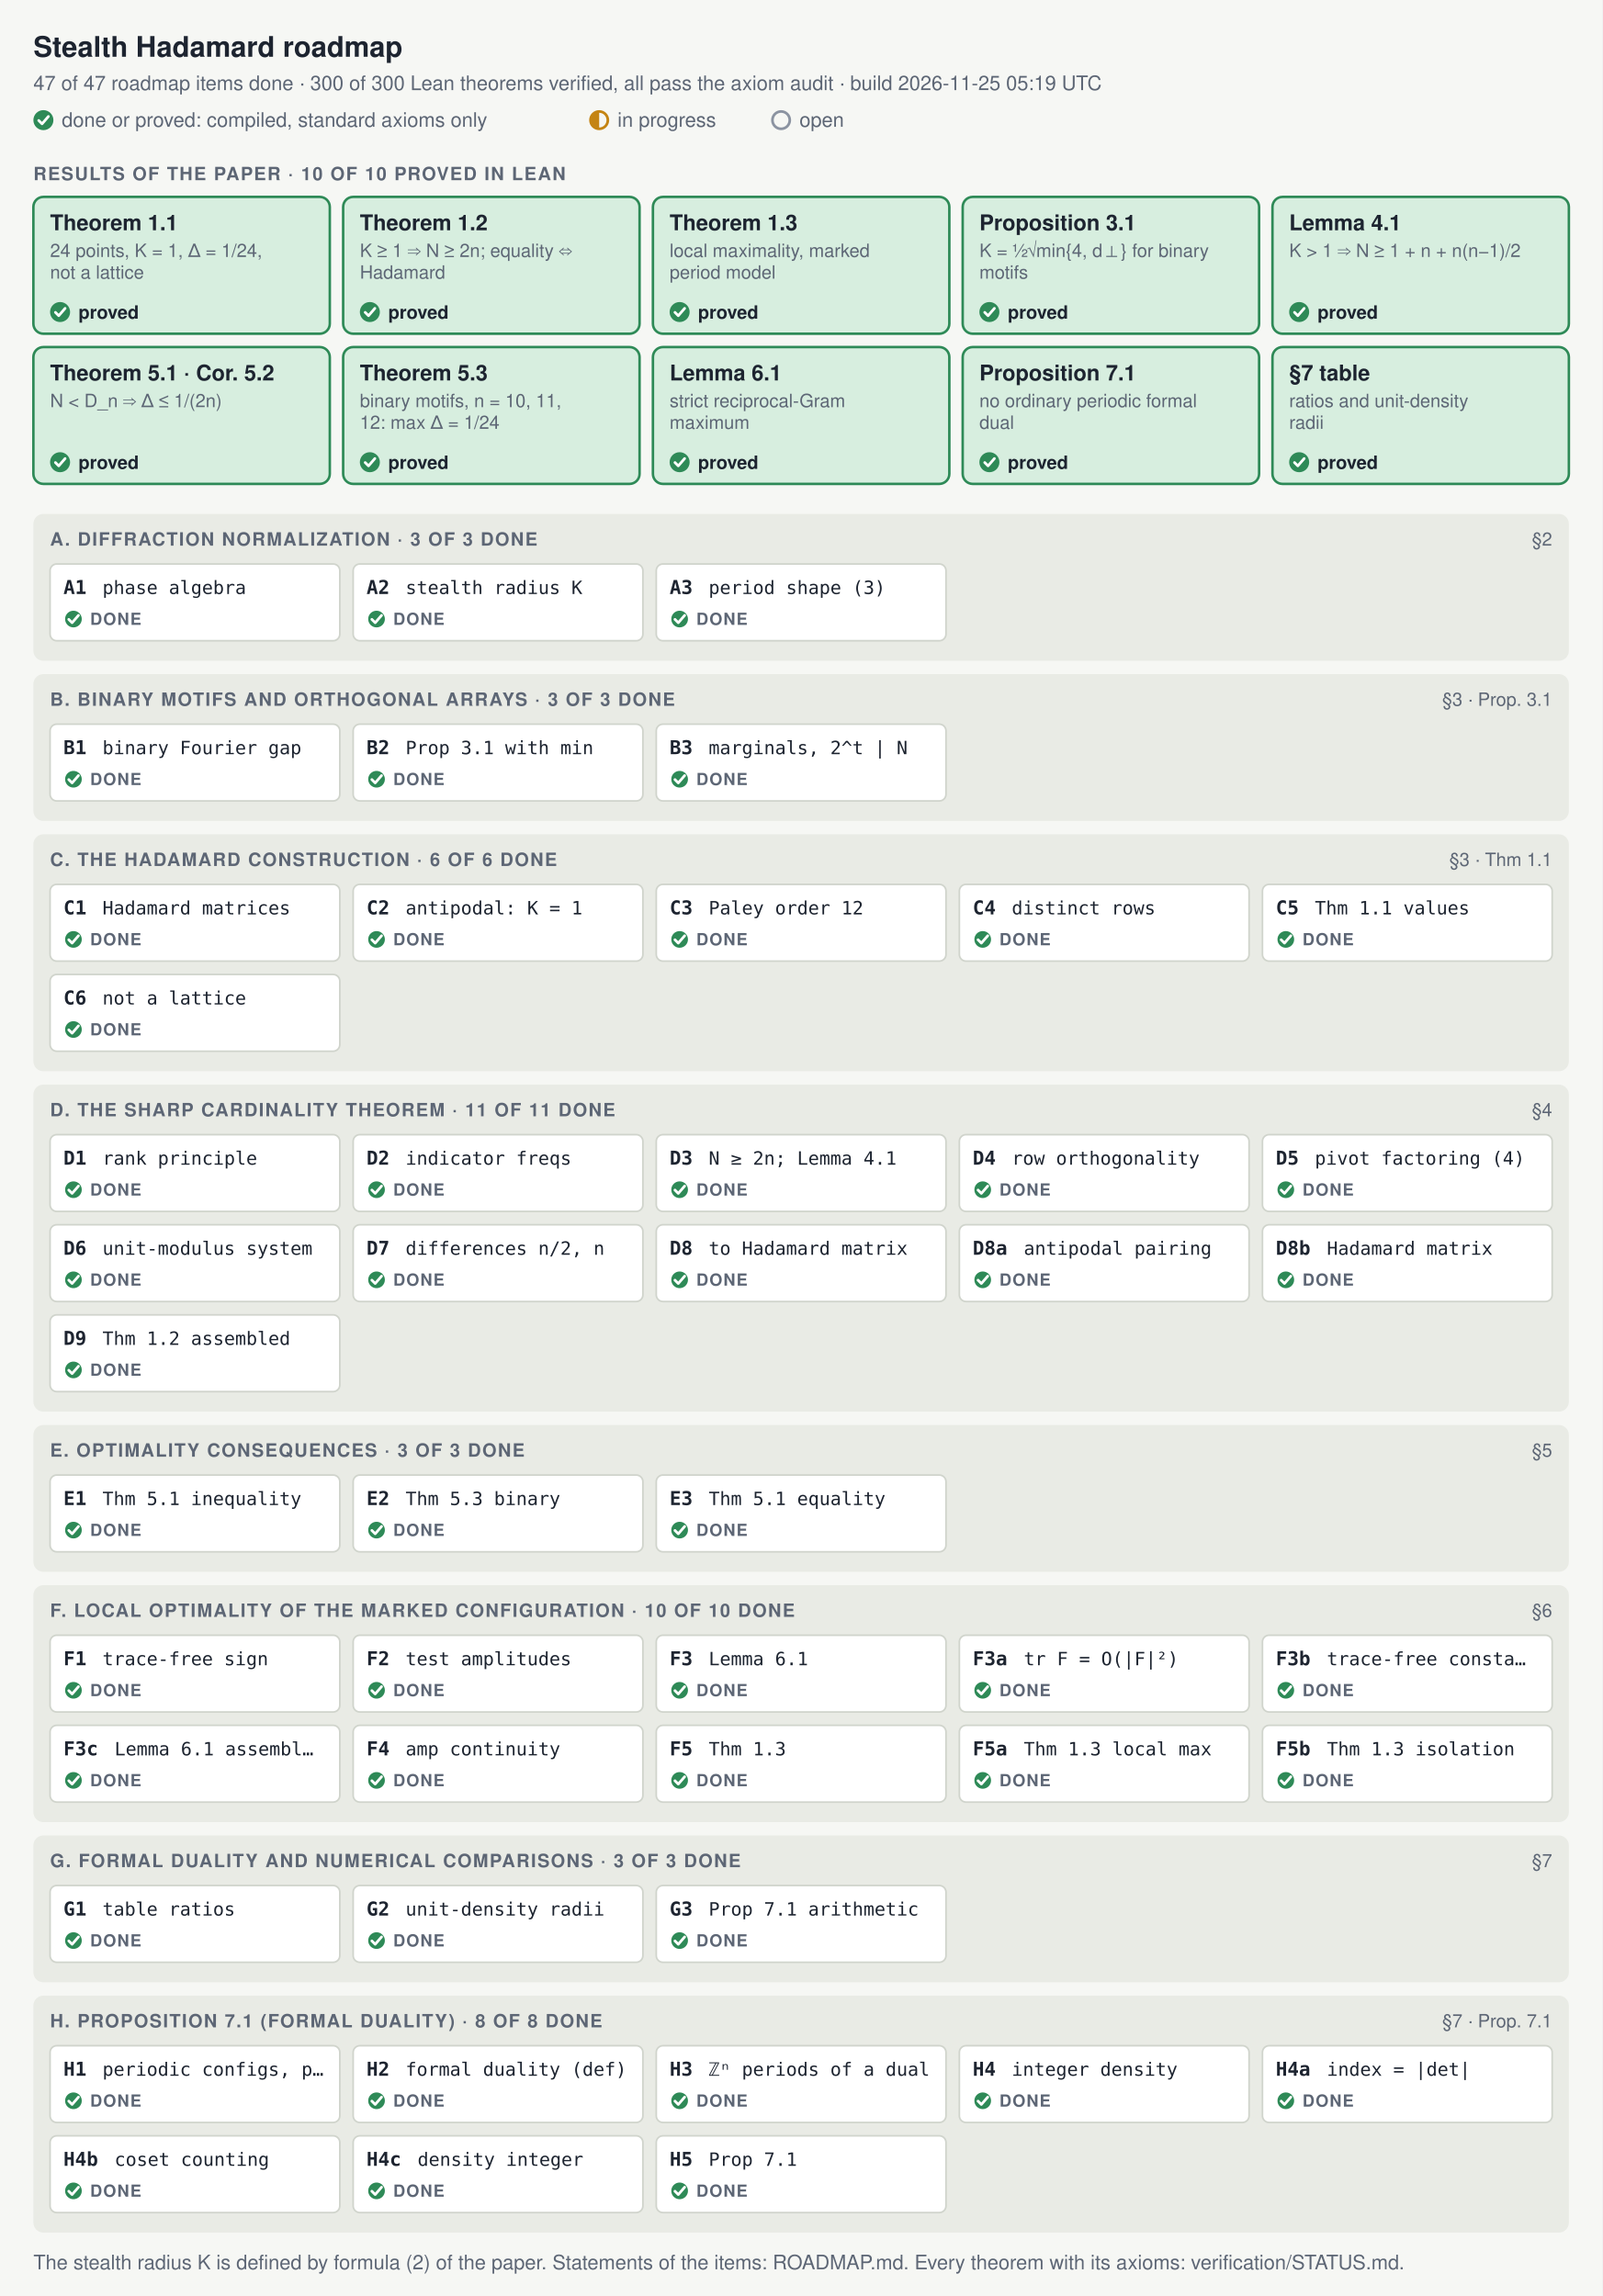
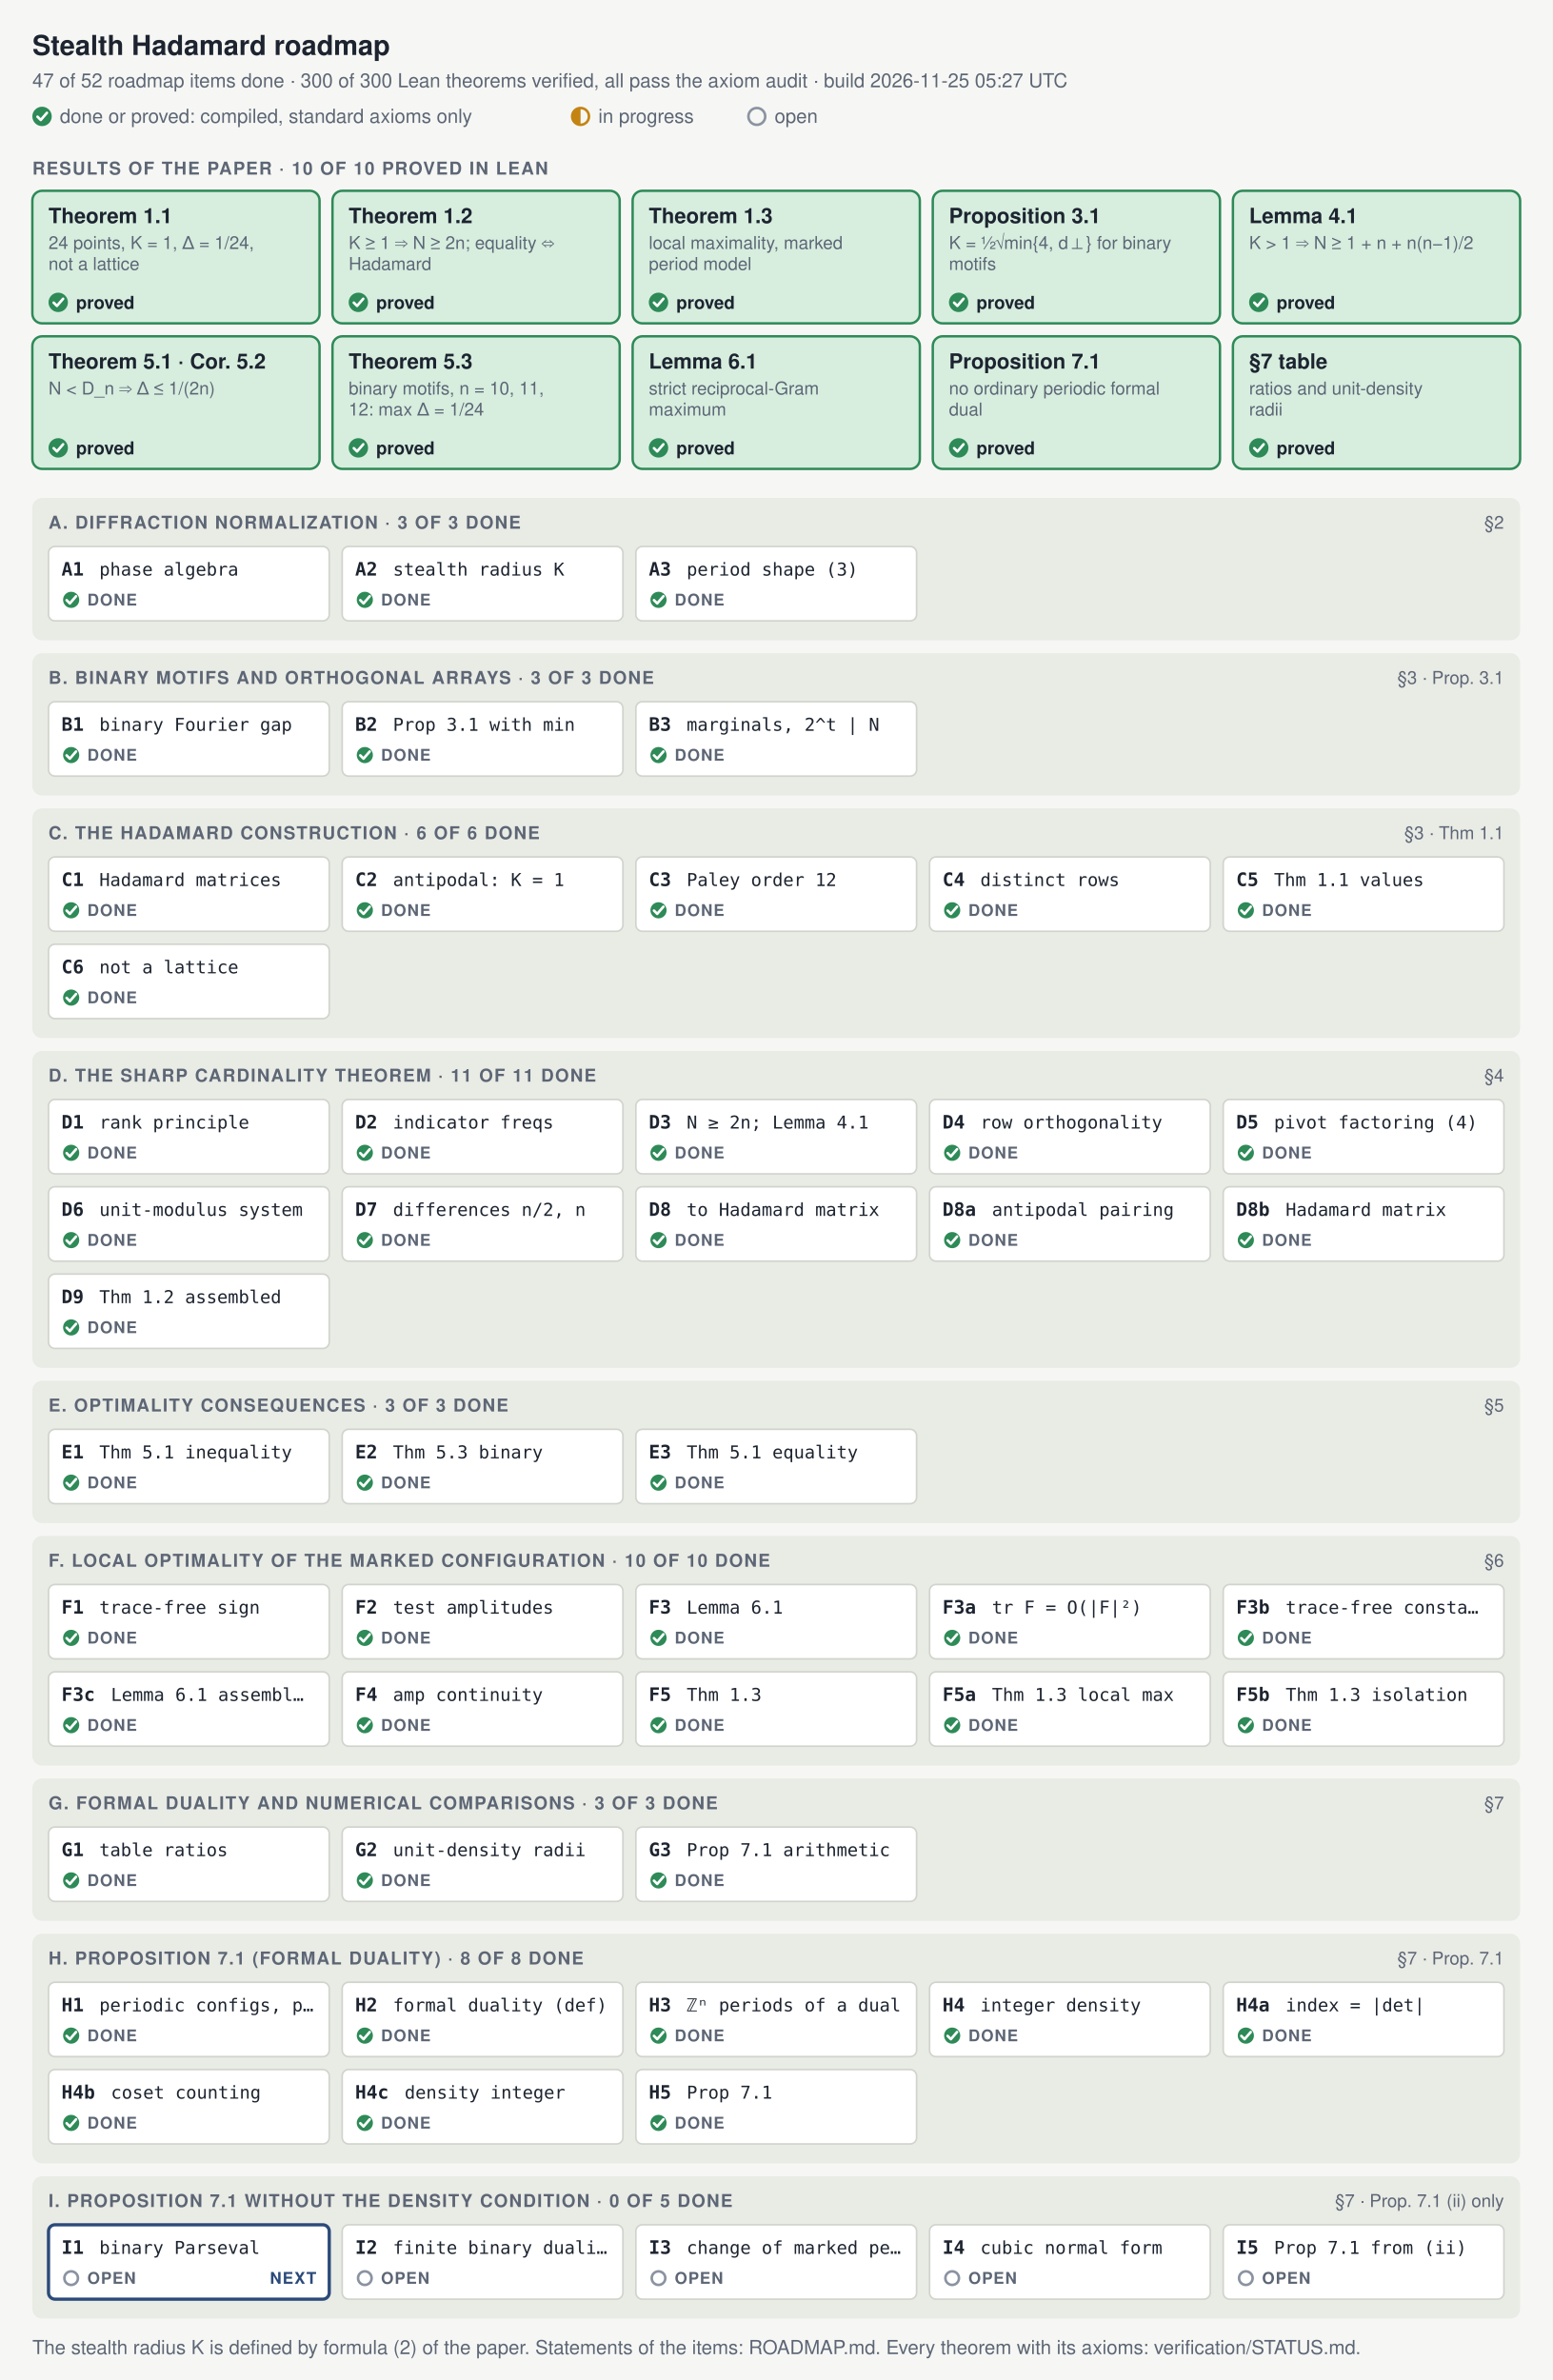
- <svg xmlns="http://www.w3.org/2000/svg" viewBox="0 0 960 1376" width="960" height="1376" role="img" aria-labelledby="rm-t rm-d" font-family="-apple-system, Segoe UI, Helvetica, Arial, sans-serif">
+ <svg xmlns="http://www.w3.org/2000/svg" viewBox="0 0 960 1472" width="960" height="1472" role="img" aria-labelledby="rm-t rm-d" font-family="-apple-system, Segoe UI, Helvetica, Arial, sans-serif">
  <style>.bg{fill:#f6f7f4}.band{fill:#e9ebe5}.box{fill:#fff;stroke:#d0d4cc}.tt{font-size:17px;font-weight:600;fill:#1d2430}.sm{font-size:12px;fill:#5d6675}.lbl{font-size:11px;font-weight:600;letter-spacing:.07em;fill:#5d6675}.ref{font-size:11px;fill:#5d6675}.rn{font-size:13px;font-weight:600;fill:#1d2430}.rs{font-size:11px;fill:#5d6675}.st{font-size:11px;font-weight:600;fill:#1d2430}.id{font-family:ui-monospace, Menlo, Consolas, monospace;font-size:11.5px;font-weight:600;fill:#1d2430}.nm{font-family:ui-monospace, Menlo, Consolas, monospace;font-size:11px;fill:#1d2430}.ct{font-size:10px;font-weight:600;letter-spacing:.06em;fill:#5d6675}.ct.nx{fill:#2b4a7a}.next{stroke:#2b4a7a;stroke-width:2}.dash{stroke-dasharray:4 3}.g{fill:#2e8a57}.a{fill:#c48413}.s{fill:#8b93a1}.gs{stroke:#2e8a57}.as{stroke:#c48413}.ss{stroke:#8b93a1}.rg{fill:#d7eedf;stroke:#2e8a57;stroke-width:1.5}.ra{fill:#f7e6c2;stroke:#c48413;stroke-width:1.5}.ro{fill:#e3e6ea;stroke:#8b93a1;stroke-width:1.5;stroke-dasharray:4 3}.ic{fill:none;stroke-width:1.6}.ck{fill:none;stroke:#fff;stroke-width:1.6;stroke-linecap:round;stroke-linejoin:round}@media (prefers-color-scheme: dark){.bg{fill:#14181f}.band{fill:#1a1f27}.box{fill:#1b2029;stroke:#2e3542}.tt,.rn,.st,.id,.nm{fill:#e4e7ec}.sm,.lbl,.ref,.rs,.ct{fill:#9aa3b2}.ct.nx{fill:#8fb0e6}.next{stroke:#8fb0e6}.g{fill:#5cc08a}.a{fill:#e6a93c}.s{fill:#8e97a6}.gs{stroke:#5cc08a}.as{stroke:#e6a93c}.ss{stroke:#8e97a6}.rg{fill:#1e3a2b;stroke:#5cc08a}.ra{fill:#3d3018;stroke:#e6a93c}.ro{fill:#262c36;stroke:#8e97a6}.ck{stroke:#14181f}}</style>
-   <rect class="bg" x="0" y="0" width="960" height="1376" />
+   <rect class="bg" x="0" y="0" width="960" height="1472" />
  <text x="20" y="34" class="tt">Stealth Hadamard roadmap</text>
-   <text x="20" y="54" class="sm">47 of 47 roadmap items done · 300 of 300 Lean theorems verified, all pass the axiom audit · build 2026-11-25 05:19 UTC</text>
+   <text x="20" y="54" class="sm">47 of 52 roadmap items done · 300 of 300 Lean theorems verified, all pass the axiom audit · build 2026-11-25 05:27 UTC</text>
  <circle class="g" cx="26" cy="72" r="6" />
  <path class="ck" d="M23.2 72.2 l2 2 l3.8 -4.4" />
  <text x="37" y="76" class="sm">done or proved: compiled, standard axioms only</text>
  <circle class="ic as" cx="359" cy="72" r="5.2" />
  <path class="a" d="M359 66.8 a5.2 5.2 0 0 0 0 10.4 z" />
  <text x="370" y="76" class="sm">in progress</text>
  <circle class="ic ss" cx="468" cy="72" r="5.2" />
  <text x="479" y="76" class="sm">open</text>
  <text x="20" y="108" class="lbl">RESULTS OF THE PAPER · 10 OF 10 PROVED IN LEAN</text>
  <rect class="rg" x="20.0" y="118" width="177.6" height="82" rx="6" />
  <text x="30.0" y="138" class="rn">Theorem 1.1</text>
  <text x="30.0" y="154" class="rs">24 points, K = 1, Δ = 1/24,</text>
  <text x="30.0" y="167" class="rs">not a lattice</text>
  <circle class="g" cx="36.0" cy="187" r="6" />
  <path class="ck" d="M33.2 187.2 l2 2 l3.8 -4.4" />
  <text x="47.0" y="191" class="st">proved</text>
  <rect class="rg" x="205.6" y="118" width="177.6" height="82" rx="6" />
  <text x="215.6" y="138" class="rn">Theorem 1.2</text>
  <text x="215.6" y="154" class="rs">K ≥ 1 ⇒ N ≥ 2n; equality ⇔</text>
  <text x="215.6" y="167" class="rs">Hadamard</text>
  <circle class="g" cx="221.6" cy="187" r="6" />
  <path class="ck" d="M218.8 187.2 l2 2 l3.8 -4.4" />
  <text x="232.6" y="191" class="st">proved</text>
  <rect class="rg" x="391.2" y="118" width="177.6" height="82" rx="6" />
  <text x="401.2" y="138" class="rn">Theorem 1.3</text>
  <text x="401.2" y="154" class="rs">local maximality, marked</text>
  <text x="401.2" y="167" class="rs">period model</text>
  <circle class="g" cx="407.2" cy="187" r="6" />
  <path class="ck" d="M404.4 187.2 l2 2 l3.8 -4.4" />
  <text x="418.2" y="191" class="st">proved</text>
  <rect class="rg" x="576.8" y="118" width="177.6" height="82" rx="6" />
  <text x="586.8" y="138" class="rn">Proposition 3.1</text>
  <text x="586.8" y="154" class="rs">K = ½√min{4, d⊥} for binary</text>
  <text x="586.8" y="167" class="rs">motifs</text>
  <circle class="g" cx="592.8" cy="187" r="6" />
  <path class="ck" d="M590.0 187.2 l2 2 l3.8 -4.4" />
  <text x="603.8" y="191" class="st">proved</text>
  <rect class="rg" x="762.4" y="118" width="177.6" height="82" rx="6" />
  <text x="772.4" y="138" class="rn">Lemma 4.1</text>
  <text x="772.4" y="154" class="rs">K &gt; 1 ⇒ N ≥ 1 + n + n(n−1)/2</text>
  <circle class="g" cx="778.4" cy="187" r="6" />
  <path class="ck" d="M775.6 187.2 l2 2 l3.8 -4.4" />
  <text x="789.4" y="191" class="st">proved</text>
  <rect class="rg" x="20.0" y="208" width="177.6" height="82" rx="6" />
  <text x="30.0" y="228" class="rn">Theorem 5.1 · Cor. 5.2</text>
  <text x="30.0" y="244" class="rs">N &lt; D_n ⇒ Δ ≤ 1/(2n)</text>
  <circle class="g" cx="36.0" cy="277" r="6" />
  <path class="ck" d="M33.2 277.2 l2 2 l3.8 -4.4" />
  <text x="47.0" y="281" class="st">proved</text>
  <rect class="rg" x="205.6" y="208" width="177.6" height="82" rx="6" />
  <text x="215.6" y="228" class="rn">Theorem 5.3</text>
  <text x="215.6" y="244" class="rs">binary motifs, n = 10, 11,</text>
  <text x="215.6" y="257" class="rs">12: max Δ = 1/24</text>
  <circle class="g" cx="221.6" cy="277" r="6" />
  <path class="ck" d="M218.8 277.2 l2 2 l3.8 -4.4" />
  <text x="232.6" y="281" class="st">proved</text>
  <rect class="rg" x="391.2" y="208" width="177.6" height="82" rx="6" />
  <text x="401.2" y="228" class="rn">Lemma 6.1</text>
  <text x="401.2" y="244" class="rs">strict reciprocal-Gram</text>
  <text x="401.2" y="257" class="rs">maximum</text>
  <circle class="g" cx="407.2" cy="277" r="6" />
  <path class="ck" d="M404.4 277.2 l2 2 l3.8 -4.4" />
  <text x="418.2" y="281" class="st">proved</text>
  <rect class="rg" x="576.8" y="208" width="177.6" height="82" rx="6" />
  <text x="586.8" y="228" class="rn">Proposition 7.1</text>
  <text x="586.8" y="244" class="rs">no ordinary periodic formal</text>
  <text x="586.8" y="257" class="rs">dual</text>
  <circle class="g" cx="592.8" cy="277" r="6" />
  <path class="ck" d="M590.0 277.2 l2 2 l3.8 -4.4" />
  <text x="603.8" y="281" class="st">proved</text>
  <rect class="rg" x="762.4" y="208" width="177.6" height="82" rx="6" />
  <text x="772.4" y="228" class="rn">§7 table</text>
  <text x="772.4" y="244" class="rs">ratios and unit-density</text>
  <text x="772.4" y="257" class="rs">radii</text>
  <circle class="g" cx="778.4" cy="277" r="6" />
  <path class="ck" d="M775.6 277.2 l2 2 l3.8 -4.4" />
  <text x="789.4" y="281" class="st">proved</text>
  <rect class="band" x="20" y="308" width="920" height="88" rx="6" />
  <text x="30" y="327" class="lbl">A. DIFFRACTION NORMALIZATION · 3 OF 3 DONE</text>
  <text x="930" y="327" class="ref" text-anchor="end">§2</text>
  <rect class="box" x="30.0" y="338" width="173.6" height="46" rx="4" />
  <text x="38.0" y="356" class="id">A1</text>
  <text x="61.4" y="356" class="nm">phase algebra</text>
  <circle class="g" cx="44.0" cy="371" r="5" />
  <path class="ck" d="M41.2 371.2 l2 2 l3.8 -4.4" />
  <text x="54.0" y="374.5" class="ct">DONE</text>
  <rect class="box" x="211.6" y="338" width="173.6" height="46" rx="4" />
  <text x="219.6" y="356" class="id">A2</text>
  <text x="243.0" y="356" class="nm">stealth radius K</text>
  <circle class="g" cx="225.6" cy="371" r="5" />
  <path class="ck" d="M222.8 371.2 l2 2 l3.8 -4.4" />
  <text x="235.6" y="374.5" class="ct">DONE</text>
  <rect class="box" x="393.2" y="338" width="173.6" height="46" rx="4" />
  <text x="401.2" y="356" class="id">A3</text>
  <text x="424.6" y="356" class="nm">period shape (3)</text>
  <circle class="g" cx="407.2" cy="371" r="5" />
  <path class="ck" d="M404.4 371.2 l2 2 l3.8 -4.4" />
  <text x="417.2" y="374.5" class="ct">DONE</text>
  <rect class="band" x="20" y="404" width="920" height="88" rx="6" />
  <text x="30" y="423" class="lbl">B. BINARY MOTIFS AND ORTHOGONAL ARRAYS · 3 OF 3 DONE</text>
  <text x="930" y="423" class="ref" text-anchor="end">§3 · Prop. 3.1</text>
  <rect class="box" x="30.0" y="434" width="173.6" height="46" rx="4" />
  <text x="38.0" y="452" class="id">B1</text>
  <text x="61.4" y="452" class="nm">binary Fourier gap</text>
  <circle class="g" cx="44.0" cy="467" r="5" />
  <path class="ck" d="M41.2 467.2 l2 2 l3.8 -4.4" />
  <text x="54.0" y="470.5" class="ct">DONE</text>
  <rect class="box" x="211.6" y="434" width="173.6" height="46" rx="4" />
  <text x="219.6" y="452" class="id">B2</text>
  <text x="243.0" y="452" class="nm">Prop 3.1 with min</text>
  <circle class="g" cx="225.6" cy="467" r="5" />
  <path class="ck" d="M222.8 467.2 l2 2 l3.8 -4.4" />
  <text x="235.6" y="470.5" class="ct">DONE</text>
  <rect class="box" x="393.2" y="434" width="173.6" height="46" rx="4" />
  <text x="401.2" y="452" class="id">B3</text>
  <text x="424.6" y="452" class="nm">marginals, 2^t | N</text>
  <circle class="g" cx="407.2" cy="467" r="5" />
  <path class="ck" d="M404.4 467.2 l2 2 l3.8 -4.4" />
  <text x="417.2" y="470.5" class="ct">DONE</text>
  <rect class="band" x="20" y="500" width="920" height="142" rx="6" />
  <text x="30" y="519" class="lbl">C. THE HADAMARD CONSTRUCTION · 6 OF 6 DONE</text>
  <text x="930" y="519" class="ref" text-anchor="end">§3 · Thm 1.1</text>
  <rect class="box" x="30.0" y="530" width="173.6" height="46" rx="4" />
  <text x="38.0" y="548" class="id">C1</text>
  <text x="61.4" y="548" class="nm">Hadamard matrices</text>
  <circle class="g" cx="44.0" cy="563" r="5" />
  <path class="ck" d="M41.2 563.2 l2 2 l3.8 -4.4" />
  <text x="54.0" y="566.5" class="ct">DONE</text>
  <rect class="box" x="211.6" y="530" width="173.6" height="46" rx="4" />
  <text x="219.6" y="548" class="id">C2</text>
  <text x="243.0" y="548" class="nm">antipodal: K = 1</text>
  <circle class="g" cx="225.6" cy="563" r="5" />
  <path class="ck" d="M222.8 563.2 l2 2 l3.8 -4.4" />
  <text x="235.6" y="566.5" class="ct">DONE</text>
  <rect class="box" x="393.2" y="530" width="173.6" height="46" rx="4" />
  <text x="401.2" y="548" class="id">C3</text>
  <text x="424.6" y="548" class="nm">Paley order 12</text>
  <circle class="g" cx="407.2" cy="563" r="5" />
  <path class="ck" d="M404.4 563.2 l2 2 l3.8 -4.4" />
  <text x="417.2" y="566.5" class="ct">DONE</text>
  <rect class="box" x="574.8" y="530" width="173.6" height="46" rx="4" />
  <text x="582.8" y="548" class="id">C4</text>
  <text x="606.2" y="548" class="nm">distinct rows</text>
  <circle class="g" cx="588.8" cy="563" r="5" />
  <path class="ck" d="M586.0 563.2 l2 2 l3.8 -4.4" />
  <text x="598.8" y="566.5" class="ct">DONE</text>
  <rect class="box" x="756.4" y="530" width="173.6" height="46" rx="4" />
  <text x="764.4" y="548" class="id">C5</text>
  <text x="787.8" y="548" class="nm">Thm 1.1 values</text>
  <circle class="g" cx="770.4" cy="563" r="5" />
  <path class="ck" d="M767.6 563.2 l2 2 l3.8 -4.4" />
  <text x="780.4" y="566.5" class="ct">DONE</text>
  <rect class="box" x="30.0" y="584" width="173.6" height="46" rx="4" />
  <text x="38.0" y="602" class="id">C6</text>
  <text x="61.4" y="602" class="nm">not a lattice</text>
  <circle class="g" cx="44.0" cy="617" r="5" />
  <path class="ck" d="M41.2 617.2 l2 2 l3.8 -4.4" />
  <text x="54.0" y="620.5" class="ct">DONE</text>
  <rect class="band" x="20" y="650" width="920" height="196" rx="6" />
  <text x="30" y="669" class="lbl">D. THE SHARP CARDINALITY THEOREM · 11 OF 11 DONE</text>
  <text x="930" y="669" class="ref" text-anchor="end">§4</text>
  <rect class="box" x="30.0" y="680" width="173.6" height="46" rx="4" />
  <text x="38.0" y="698" class="id">D1</text>
  <text x="61.4" y="698" class="nm">rank principle</text>
  <circle class="g" cx="44.0" cy="713" r="5" />
  <path class="ck" d="M41.2 713.2 l2 2 l3.8 -4.4" />
  <text x="54.0" y="716.5" class="ct">DONE</text>
  <rect class="box" x="211.6" y="680" width="173.6" height="46" rx="4" />
  <text x="219.6" y="698" class="id">D2</text>
  <text x="243.0" y="698" class="nm">indicator freqs</text>
  <circle class="g" cx="225.6" cy="713" r="5" />
  <path class="ck" d="M222.8 713.2 l2 2 l3.8 -4.4" />
  <text x="235.6" y="716.5" class="ct">DONE</text>
  <rect class="box" x="393.2" y="680" width="173.6" height="46" rx="4" />
  <text x="401.2" y="698" class="id">D3</text>
  <text x="424.6" y="698" class="nm">N ≥ 2n; Lemma 4.1</text>
  <circle class="g" cx="407.2" cy="713" r="5" />
  <path class="ck" d="M404.4 713.2 l2 2 l3.8 -4.4" />
  <text x="417.2" y="716.5" class="ct">DONE</text>
  <rect class="box" x="574.8" y="680" width="173.6" height="46" rx="4" />
  <text x="582.8" y="698" class="id">D4</text>
  <text x="606.2" y="698" class="nm">row orthogonality</text>
  <circle class="g" cx="588.8" cy="713" r="5" />
  <path class="ck" d="M586.0 713.2 l2 2 l3.8 -4.4" />
  <text x="598.8" y="716.5" class="ct">DONE</text>
  <rect class="box" x="756.4" y="680" width="173.6" height="46" rx="4" />
  <text x="764.4" y="698" class="id">D5</text>
  <text x="787.8" y="698" class="nm">pivot factoring (4)</text>
  <circle class="g" cx="770.4" cy="713" r="5" />
  <path class="ck" d="M767.6 713.2 l2 2 l3.8 -4.4" />
  <text x="780.4" y="716.5" class="ct">DONE</text>
  <rect class="box" x="30.0" y="734" width="173.6" height="46" rx="4" />
  <text x="38.0" y="752" class="id">D6</text>
  <text x="61.4" y="752" class="nm">unit-modulus system</text>
  <circle class="g" cx="44.0" cy="767" r="5" />
  <path class="ck" d="M41.2 767.2 l2 2 l3.8 -4.4" />
  <text x="54.0" y="770.5" class="ct">DONE</text>
  <rect class="box" x="211.6" y="734" width="173.6" height="46" rx="4" />
  <text x="219.6" y="752" class="id">D7</text>
  <text x="243.0" y="752" class="nm">differences n/2, n</text>
  <circle class="g" cx="225.6" cy="767" r="5" />
  <path class="ck" d="M222.8 767.2 l2 2 l3.8 -4.4" />
  <text x="235.6" y="770.5" class="ct">DONE</text>
  <rect class="box" x="393.2" y="734" width="173.6" height="46" rx="4" />
  <text x="401.2" y="752" class="id">D8</text>
  <text x="424.6" y="752" class="nm">to Hadamard matrix</text>
  <circle class="g" cx="407.2" cy="767" r="5" />
  <path class="ck" d="M404.4 767.2 l2 2 l3.8 -4.4" />
  <text x="417.2" y="770.5" class="ct">DONE</text>
  <rect class="box" x="574.8" y="734" width="173.6" height="46" rx="4" />
  <text x="582.8" y="752" class="id">D8a</text>
  <text x="613.4" y="752" class="nm">antipodal pairing</text>
  <circle class="g" cx="588.8" cy="767" r="5" />
  <path class="ck" d="M586.0 767.2 l2 2 l3.8 -4.4" />
  <text x="598.8" y="770.5" class="ct">DONE</text>
  <rect class="box" x="756.4" y="734" width="173.6" height="46" rx="4" />
  <text x="764.4" y="752" class="id">D8b</text>
  <text x="795.0" y="752" class="nm">Hadamard matrix</text>
  <circle class="g" cx="770.4" cy="767" r="5" />
  <path class="ck" d="M767.6 767.2 l2 2 l3.8 -4.4" />
  <text x="780.4" y="770.5" class="ct">DONE</text>
  <rect class="box" x="30.0" y="788" width="173.6" height="46" rx="4" />
  <text x="38.0" y="806" class="id">D9</text>
  <text x="61.4" y="806" class="nm">Thm 1.2 assembled</text>
  <circle class="g" cx="44.0" cy="821" r="5" />
  <path class="ck" d="M41.2 821.2 l2 2 l3.8 -4.4" />
  <text x="54.0" y="824.5" class="ct">DONE</text>
  <rect class="band" x="20" y="854" width="920" height="88" rx="6" />
  <text x="30" y="873" class="lbl">E. OPTIMALITY CONSEQUENCES · 3 OF 3 DONE</text>
  <text x="930" y="873" class="ref" text-anchor="end">§5</text>
  <rect class="box" x="30.0" y="884" width="173.6" height="46" rx="4" />
  <text x="38.0" y="902" class="id">E1</text>
  <text x="61.4" y="902" class="nm">Thm 5.1 inequality</text>
  <circle class="g" cx="44.0" cy="917" r="5" />
  <path class="ck" d="M41.2 917.2 l2 2 l3.8 -4.4" />
  <text x="54.0" y="920.5" class="ct">DONE</text>
  <rect class="box" x="211.6" y="884" width="173.6" height="46" rx="4" />
  <text x="219.6" y="902" class="id">E2</text>
  <text x="243.0" y="902" class="nm">Thm 5.3 binary</text>
  <circle class="g" cx="225.6" cy="917" r="5" />
  <path class="ck" d="M222.8 917.2 l2 2 l3.8 -4.4" />
  <text x="235.6" y="920.5" class="ct">DONE</text>
  <rect class="box" x="393.2" y="884" width="173.6" height="46" rx="4" />
  <text x="401.2" y="902" class="id">E3</text>
  <text x="424.6" y="902" class="nm">Thm 5.1 equality</text>
  <circle class="g" cx="407.2" cy="917" r="5" />
  <path class="ck" d="M404.4 917.2 l2 2 l3.8 -4.4" />
  <text x="417.2" y="920.5" class="ct">DONE</text>
  <rect class="band" x="20" y="950" width="920" height="142" rx="6" />
  <text x="30" y="969" class="lbl">F. LOCAL OPTIMALITY OF THE MARKED CONFIGURATION · 10 OF 10 DONE</text>
  <text x="930" y="969" class="ref" text-anchor="end">§6</text>
  <rect class="box" x="30.0" y="980" width="173.6" height="46" rx="4" />
  <text x="38.0" y="998" class="id">F1</text>
  <text x="61.4" y="998" class="nm">trace-free sign</text>
  <circle class="g" cx="44.0" cy="1013" r="5" />
  <path class="ck" d="M41.2 1013.2 l2 2 l3.8 -4.4" />
  <text x="54.0" y="1016.5" class="ct">DONE</text>
  <rect class="box" x="211.6" y="980" width="173.6" height="46" rx="4" />
  <text x="219.6" y="998" class="id">F2</text>
  <text x="243.0" y="998" class="nm">test amplitudes</text>
  <circle class="g" cx="225.6" cy="1013" r="5" />
  <path class="ck" d="M222.8 1013.2 l2 2 l3.8 -4.4" />
  <text x="235.6" y="1016.5" class="ct">DONE</text>
  <rect class="box" x="393.2" y="980" width="173.6" height="46" rx="4" />
  <text x="401.2" y="998" class="id">F3</text>
  <text x="424.6" y="998" class="nm">Lemma 6.1</text>
  <circle class="g" cx="407.2" cy="1013" r="5" />
  <path class="ck" d="M404.4 1013.2 l2 2 l3.8 -4.4" />
  <text x="417.2" y="1016.5" class="ct">DONE</text>
  <rect class="box" x="574.8" y="980" width="173.6" height="46" rx="4" />
  <text x="582.8" y="998" class="id">F3a</text>
  <text x="613.4" y="998" class="nm">tr F = O(|F|²)</text>
  <circle class="g" cx="588.8" cy="1013" r="5" />
  <path class="ck" d="M586.0 1013.2 l2 2 l3.8 -4.4" />
  <text x="598.8" y="1016.5" class="ct">DONE</text>
  <rect class="box" x="756.4" y="980" width="173.6" height="46" rx="4" />
  <text x="764.4" y="998" class="id">F3b</text>
  <text x="795.0" y="998" class="nm">trace-free consta…</text>
  <circle class="g" cx="770.4" cy="1013" r="5" />
  <path class="ck" d="M767.6 1013.2 l2 2 l3.8 -4.4" />
  <text x="780.4" y="1016.5" class="ct">DONE</text>
  <rect class="box" x="30.0" y="1034" width="173.6" height="46" rx="4" />
  <text x="38.0" y="1052" class="id">F3c</text>
  <text x="68.6" y="1052" class="nm">Lemma 6.1 assembl…</text>
  <circle class="g" cx="44.0" cy="1067" r="5" />
  <path class="ck" d="M41.2 1067.2 l2 2 l3.8 -4.4" />
  <text x="54.0" y="1070.5" class="ct">DONE</text>
  <rect class="box" x="211.6" y="1034" width="173.6" height="46" rx="4" />
  <text x="219.6" y="1052" class="id">F4</text>
  <text x="243.0" y="1052" class="nm">amp continuity</text>
  <circle class="g" cx="225.6" cy="1067" r="5" />
  <path class="ck" d="M222.8 1067.2 l2 2 l3.8 -4.4" />
  <text x="235.6" y="1070.5" class="ct">DONE</text>
  <rect class="box" x="393.2" y="1034" width="173.6" height="46" rx="4" />
  <text x="401.2" y="1052" class="id">F5</text>
  <text x="424.6" y="1052" class="nm">Thm 1.3</text>
  <circle class="g" cx="407.2" cy="1067" r="5" />
  <path class="ck" d="M404.4 1067.2 l2 2 l3.8 -4.4" />
  <text x="417.2" y="1070.5" class="ct">DONE</text>
  <rect class="box" x="574.8" y="1034" width="173.6" height="46" rx="4" />
  <text x="582.8" y="1052" class="id">F5a</text>
  <text x="613.4" y="1052" class="nm">Thm 1.3 local max</text>
  <circle class="g" cx="588.8" cy="1067" r="5" />
  <path class="ck" d="M586.0 1067.2 l2 2 l3.8 -4.4" />
  <text x="598.8" y="1070.5" class="ct">DONE</text>
  <rect class="box" x="756.4" y="1034" width="173.6" height="46" rx="4" />
  <text x="764.4" y="1052" class="id">F5b</text>
  <text x="795.0" y="1052" class="nm">Thm 1.3 isolation</text>
  <circle class="g" cx="770.4" cy="1067" r="5" />
  <path class="ck" d="M767.6 1067.2 l2 2 l3.8 -4.4" />
  <text x="780.4" y="1070.5" class="ct">DONE</text>
  <rect class="band" x="20" y="1100" width="920" height="88" rx="6" />
  <text x="30" y="1119" class="lbl">G. FORMAL DUALITY AND NUMERICAL COMPARISONS · 3 OF 3 DONE</text>
  <text x="930" y="1119" class="ref" text-anchor="end">§7</text>
  <rect class="box" x="30.0" y="1130" width="173.6" height="46" rx="4" />
  <text x="38.0" y="1148" class="id">G1</text>
  <text x="61.4" y="1148" class="nm">table ratios</text>
  <circle class="g" cx="44.0" cy="1163" r="5" />
  <path class="ck" d="M41.2 1163.2 l2 2 l3.8 -4.4" />
  <text x="54.0" y="1166.5" class="ct">DONE</text>
  <rect class="box" x="211.6" y="1130" width="173.6" height="46" rx="4" />
  <text x="219.6" y="1148" class="id">G2</text>
  <text x="243.0" y="1148" class="nm">unit-density radii</text>
  <circle class="g" cx="225.6" cy="1163" r="5" />
  <path class="ck" d="M222.8 1163.2 l2 2 l3.8 -4.4" />
  <text x="235.6" y="1166.5" class="ct">DONE</text>
  <rect class="box" x="393.2" y="1130" width="173.6" height="46" rx="4" />
  <text x="401.2" y="1148" class="id">G3</text>
  <text x="424.6" y="1148" class="nm">Prop 7.1 arithmetic</text>
  <circle class="g" cx="407.2" cy="1163" r="5" />
  <path class="ck" d="M404.4 1163.2 l2 2 l3.8 -4.4" />
  <text x="417.2" y="1166.5" class="ct">DONE</text>
  <rect class="band" x="20" y="1196" width="920" height="142" rx="6" />
  <text x="30" y="1215" class="lbl">H. PROPOSITION 7.1 (FORMAL DUALITY) · 8 OF 8 DONE</text>
  <text x="930" y="1215" class="ref" text-anchor="end">§7 · Prop. 7.1</text>
  <rect class="box" x="30.0" y="1226" width="173.6" height="46" rx="4" />
  <text x="38.0" y="1244" class="id">H1</text>
  <text x="61.4" y="1244" class="nm">periodic configs, p…</text>
  <circle class="g" cx="44.0" cy="1259" r="5" />
  <path class="ck" d="M41.2 1259.2 l2 2 l3.8 -4.4" />
  <text x="54.0" y="1262.5" class="ct">DONE</text>
  <rect class="box" x="211.6" y="1226" width="173.6" height="46" rx="4" />
  <text x="219.6" y="1244" class="id">H2</text>
  <text x="243.0" y="1244" class="nm">formal duality (def)</text>
  <circle class="g" cx="225.6" cy="1259" r="5" />
  <path class="ck" d="M222.8 1259.2 l2 2 l3.8 -4.4" />
  <text x="235.6" y="1262.5" class="ct">DONE</text>
  <rect class="box" x="393.2" y="1226" width="173.6" height="46" rx="4" />
  <text x="401.2" y="1244" class="id">H3</text>
  <text x="424.6" y="1244" class="nm">ℤⁿ periods of a dual</text>
  <circle class="g" cx="407.2" cy="1259" r="5" />
  <path class="ck" d="M404.4 1259.2 l2 2 l3.8 -4.4" />
  <text x="417.2" y="1262.5" class="ct">DONE</text>
  <rect class="box" x="574.8" y="1226" width="173.6" height="46" rx="4" />
  <text x="582.8" y="1244" class="id">H4</text>
  <text x="606.2" y="1244" class="nm">integer density</text>
  <circle class="g" cx="588.8" cy="1259" r="5" />
  <path class="ck" d="M586.0 1259.2 l2 2 l3.8 -4.4" />
  <text x="598.8" y="1262.5" class="ct">DONE</text>
  <rect class="box" x="756.4" y="1226" width="173.6" height="46" rx="4" />
  <text x="764.4" y="1244" class="id">H4a</text>
  <text x="795.0" y="1244" class="nm">index = |det|</text>
  <circle class="g" cx="770.4" cy="1259" r="5" />
  <path class="ck" d="M767.6 1259.2 l2 2 l3.8 -4.4" />
  <text x="780.4" y="1262.5" class="ct">DONE</text>
  <rect class="box" x="30.0" y="1280" width="173.6" height="46" rx="4" />
  <text x="38.0" y="1298" class="id">H4b</text>
  <text x="68.6" y="1298" class="nm">coset counting</text>
  <circle class="g" cx="44.0" cy="1313" r="5" />
  <path class="ck" d="M41.2 1313.2 l2 2 l3.8 -4.4" />
  <text x="54.0" y="1316.5" class="ct">DONE</text>
  <rect class="box" x="211.6" y="1280" width="173.6" height="46" rx="4" />
  <text x="219.6" y="1298" class="id">H4c</text>
  <text x="250.2" y="1298" class="nm">density integer</text>
  <circle class="g" cx="225.6" cy="1313" r="5" />
  <path class="ck" d="M222.8 1313.2 l2 2 l3.8 -4.4" />
  <text x="235.6" y="1316.5" class="ct">DONE</text>
  <rect class="box" x="393.2" y="1280" width="173.6" height="46" rx="4" />
  <text x="401.2" y="1298" class="id">H5</text>
  <text x="424.6" y="1298" class="nm">Prop 7.1</text>
  <circle class="g" cx="407.2" cy="1313" r="5" />
  <path class="ck" d="M404.4 1313.2 l2 2 l3.8 -4.4" />
  <text x="417.2" y="1316.5" class="ct">DONE</text>
-   <text x="20" y="1360" class="sm">The stealth radius K is defined by formula (2) of the paper. Statements of the items: ROADMAP.md. Every theorem with its axioms: verification/STATUS.md.</text>
+   <rect class="band" x="20" y="1346" width="920" height="88" rx="6" />
+   <text x="30" y="1365" class="lbl">I. PROPOSITION 7.1 WITHOUT THE DENSITY CONDITION · 0 OF 5 DONE</text>
+   <text x="930" y="1365" class="ref" text-anchor="end">§7 · Prop. 7.1 (ii) only</text>
+   <rect class="box next" x="30.0" y="1376" width="173.6" height="46" rx="4" />
+   <text x="38.0" y="1394" class="id">I1</text>
+   <text x="61.4" y="1394" class="nm">binary Parseval</text>
+   <circle class="ic ss" cx="44.0" cy="1409" r="4.2" />
+   <text x="54.0" y="1412.5" class="ct">OPEN</text>
+   <text x="195.6" y="1412.5" class="ct nx" text-anchor="end">NEXT</text>
+   <rect class="box" x="211.6" y="1376" width="173.6" height="46" rx="4" />
+   <text x="219.6" y="1394" class="id">I2</text>
+   <text x="243.0" y="1394" class="nm">finite binary duali…</text>
+   <circle class="ic ss" cx="225.6" cy="1409" r="4.2" />
+   <text x="235.6" y="1412.5" class="ct">OPEN</text>
+   <rect class="box" x="393.2" y="1376" width="173.6" height="46" rx="4" />
+   <text x="401.2" y="1394" class="id">I3</text>
+   <text x="424.6" y="1394" class="nm">change of marked pe…</text>
+   <circle class="ic ss" cx="407.2" cy="1409" r="4.2" />
+   <text x="417.2" y="1412.5" class="ct">OPEN</text>
+   <rect class="box" x="574.8" y="1376" width="173.6" height="46" rx="4" />
+   <text x="582.8" y="1394" class="id">I4</text>
+   <text x="606.2" y="1394" class="nm">cubic normal form</text>
+   <circle class="ic ss" cx="588.8" cy="1409" r="4.2" />
+   <text x="598.8" y="1412.5" class="ct">OPEN</text>
+   <rect class="box" x="756.4" y="1376" width="173.6" height="46" rx="4" />
+   <text x="764.4" y="1394" class="id">I5</text>
+   <text x="787.8" y="1394" class="nm">Prop 7.1 from (ii)</text>
+   <circle class="ic ss" cx="770.4" cy="1409" r="4.2" />
+   <text x="780.4" y="1412.5" class="ct">OPEN</text>
+   <text x="20" y="1456" class="sm">The stealth radius K is defined by formula (2) of the paper. Statements of the items: ROADMAP.md. Every theorem with its axioms: verification/STATUS.md.</text>
</svg>
